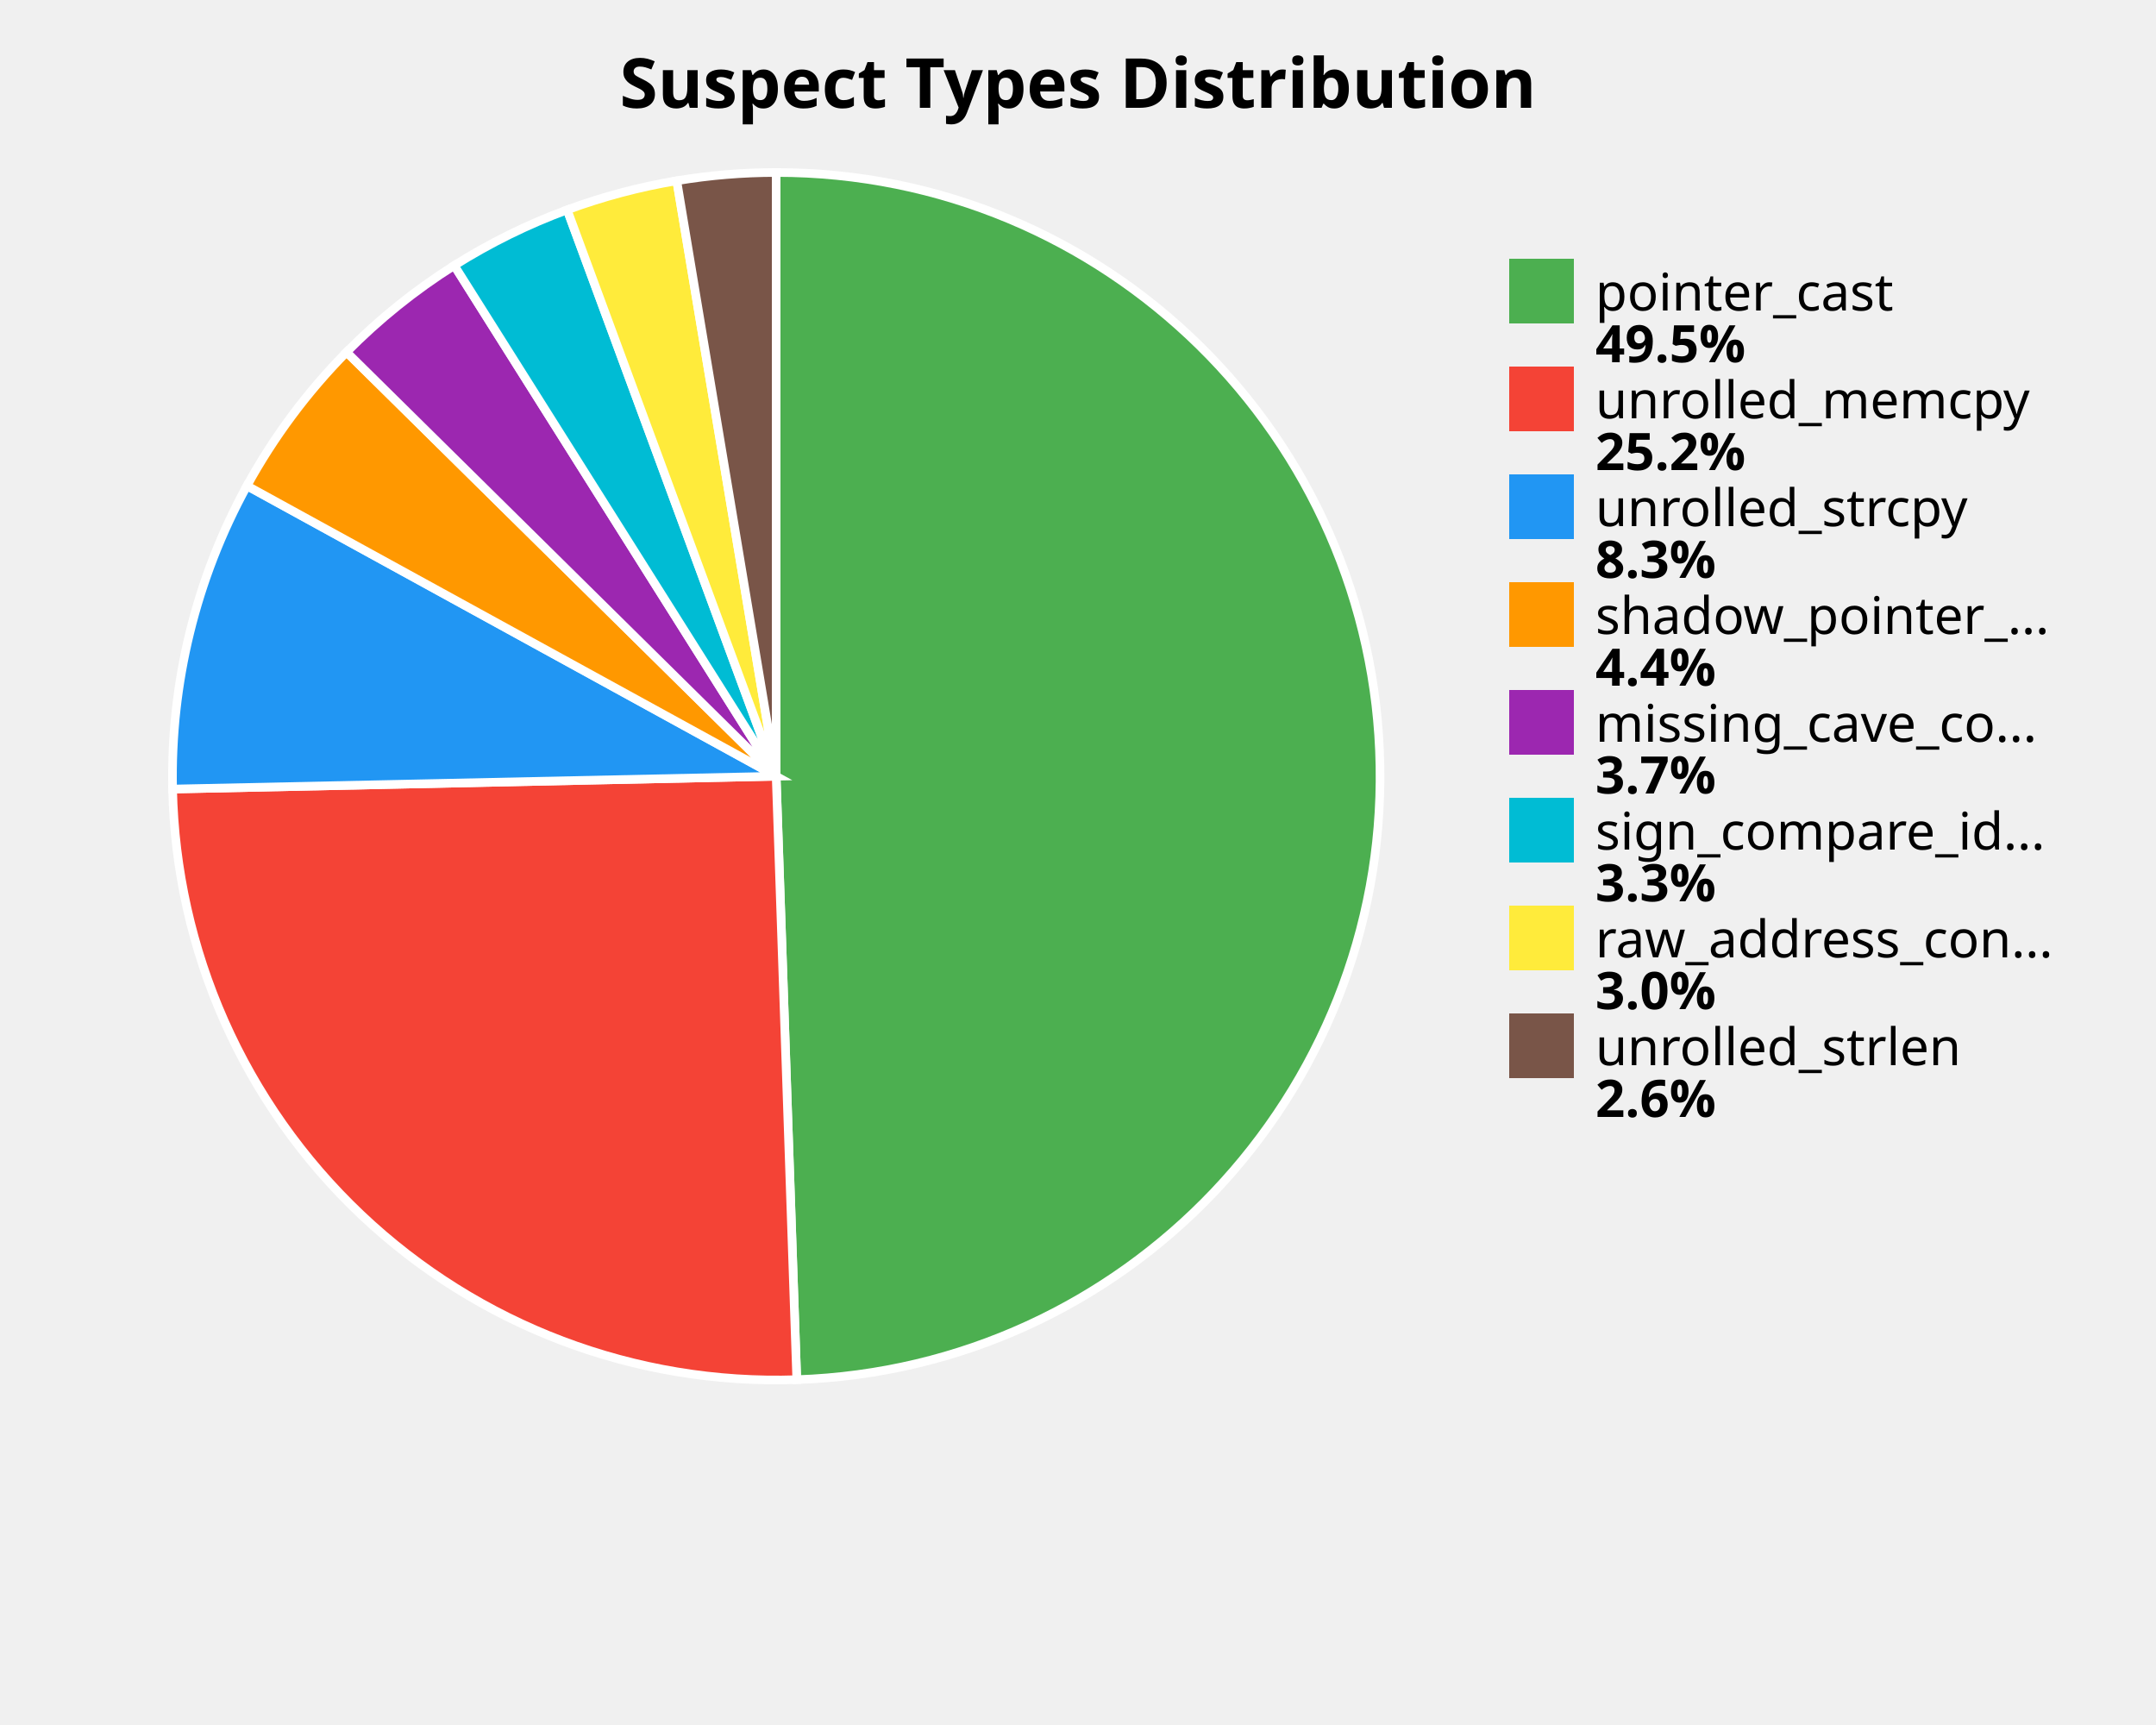
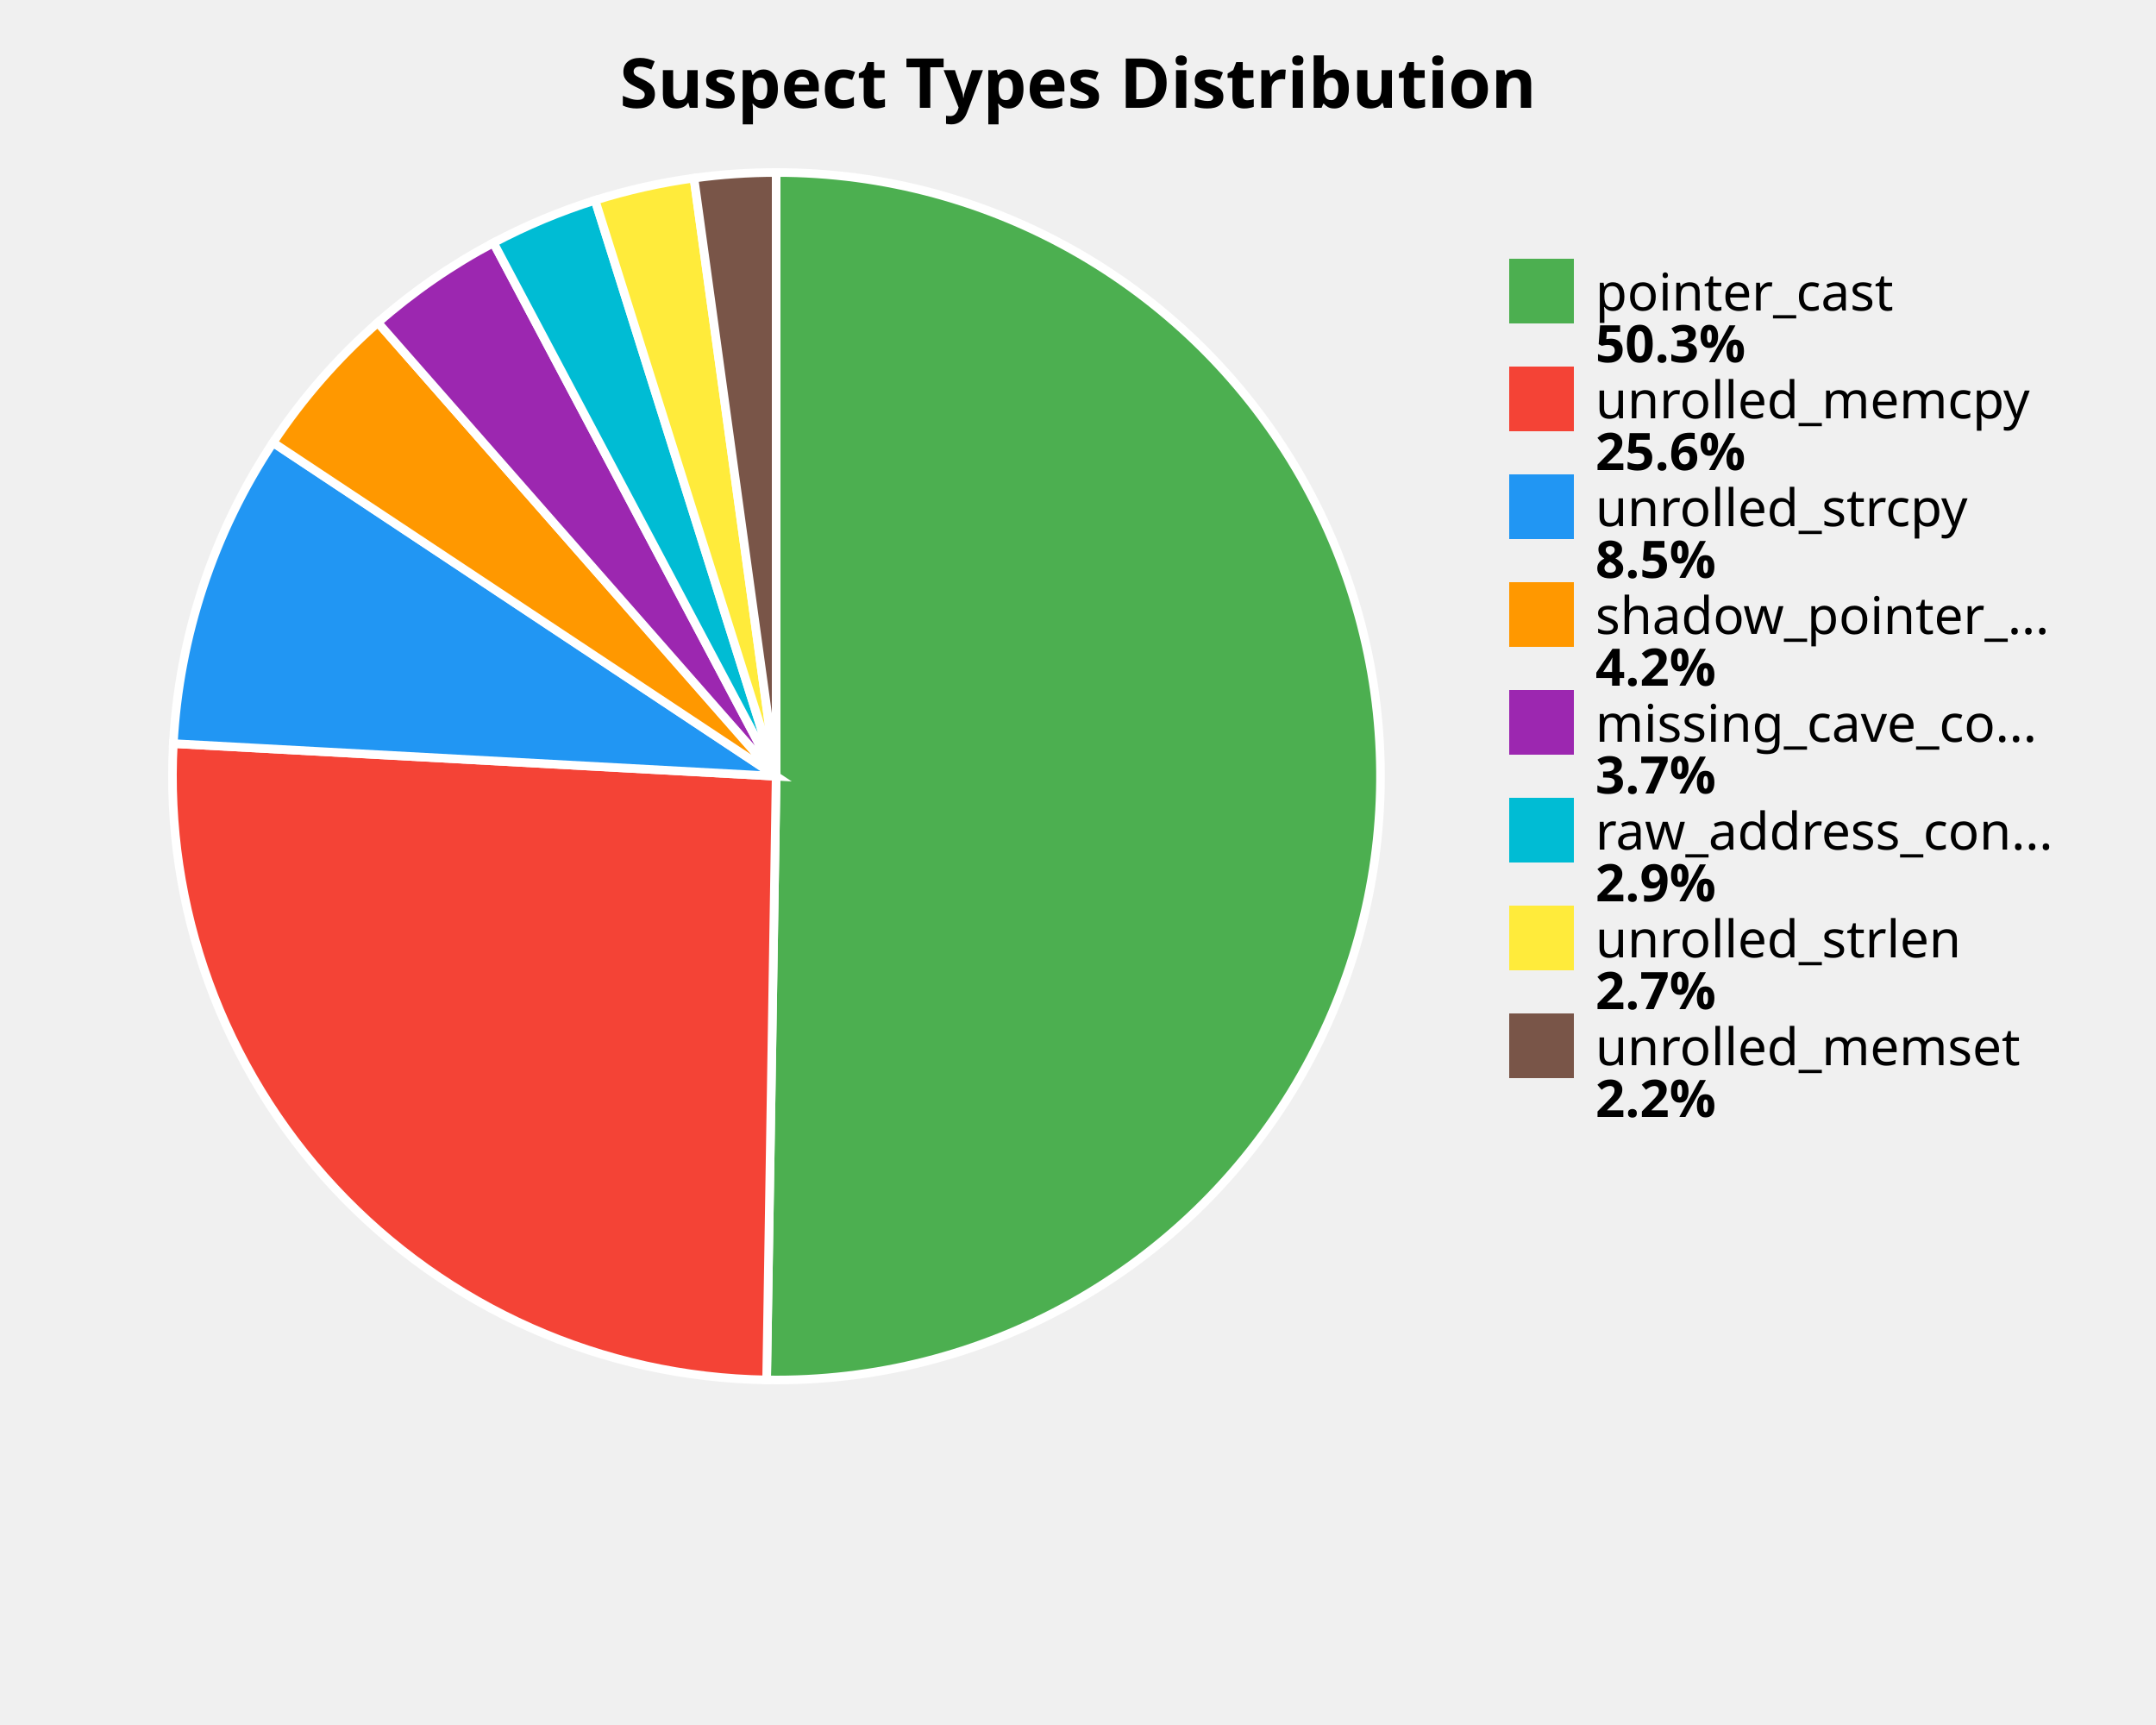
<svg xmlns="http://www.w3.org/2000/svg" width="500" height="400" viewBox="0 0 500 400">
  <style>
    .title { font: bold 16px sans-serif; }
    .label { font: 12px sans-serif; }
    .value { font: bold 12px sans-serif; }
  </style>
  <rect width="100%%" height="100%%" fill="white" />
  <text x="250" y="25" class="title" text-anchor="middle">Suspect Types Distribution</text>
-   <path d="M 180,180 L 180.00,40.00 A 140,140 0 0,1 184.78,319.92 Z" fill="#4CAF50" stroke="white" stroke-width="2" />
-   <path d="M 180,180 L 184.78,319.92 A 140,140 0 0,1 40.03,182.97 Z" fill="#F44336" stroke="white" stroke-width="2" />
-   <path d="M 180,180 L 40.03,182.97 A 140,140 0 0,1 57.27,112.65 Z" fill="#2196F3" stroke="white" stroke-width="2" />
-   <path d="M 180,180 L 57.27,112.65 A 140,140 0 0,1 80.37,81.65 Z" fill="#FF9800" stroke="white" stroke-width="2" />
-   <path d="M 180,180 L 80.37,81.65 A 140,140 0 0,1 105.35,61.56 Z" fill="#9C27B0" stroke="white" stroke-width="2" />
-   <path d="M 180,180 L 105.35,61.56 A 140,140 0 0,1 131.53,48.66 Z" fill="#00BCD4" stroke="white" stroke-width="2" />
-   <path d="M 180,180 L 131.53,48.66 A 140,140 0 0,1 156.95,41.91 Z" fill="#FFEB3B" stroke="white" stroke-width="2" />
-   <path d="M 180,180 L 156.95,41.91 A 140,140 0 0,1 180.00,40.00 Z" fill="#795548" stroke="white" stroke-width="2" />
+   <path d="M 180,180 L 180.00,40.00 A 140,140 0 1,1 177.79,319.98 Z" fill="#4CAF50" stroke="white" stroke-width="2" />
+   <path d="M 180,180 L 177.79,319.98 A 140,140 0 0,1 40.20,172.43 Z" fill="#F44336" stroke="white" stroke-width="2" />
+   <path d="M 180,180 L 40.20,172.43 A 140,140 0 0,1 63.32,102.63 Z" fill="#2196F3" stroke="white" stroke-width="2" />
+   <path d="M 180,180 L 63.32,102.63 A 140,140 0 0,1 87.63,74.80 Z" fill="#FF9800" stroke="white" stroke-width="2" />
+   <path d="M 180,180 L 87.63,74.80 A 140,140 0 0,1 114.44,56.30 Z" fill="#9C27B0" stroke="white" stroke-width="2" />
+   <path d="M 180,180 L 114.44,56.30 A 140,140 0 0,1 138.01,46.44 Z" fill="#00BCD4" stroke="white" stroke-width="2" />
+   <path d="M 180,180 L 138.01,46.44 A 140,140 0 0,1 160.94,41.30 Z" fill="#FFEB3B" stroke="white" stroke-width="2" />
+   <path d="M 180,180 L 160.94,41.30 A 140,140 0 0,1 180.00,40.00 Z" fill="#795548" stroke="white" stroke-width="2" />
  <rect x="350" y="60" width="15" height="15" fill="#4CAF50" />
  <text x="370" y="72" class="label">pointer_cast</text>
-   <text x="370" y="84" class="value">49.5%</text>
+   <text x="370" y="84" class="value">50.3%</text>
  <rect x="350" y="85" width="15" height="15" fill="#F44336" />
  <text x="370" y="97" class="label">unrolled_memcpy</text>
-   <text x="370" y="109" class="value">25.2%</text>
+   <text x="370" y="109" class="value">25.6%</text>
  <rect x="350" y="110" width="15" height="15" fill="#2196F3" />
  <text x="370" y="122" class="label">unrolled_strcpy</text>
-   <text x="370" y="134" class="value">8.3%</text>
+   <text x="370" y="134" class="value">8.5%</text>
  <rect x="350" y="135" width="15" height="15" fill="#FF9800" />
  <text x="370" y="147" class="label">shadow_pointer_...</text>
-   <text x="370" y="159" class="value">4.4%</text>
+   <text x="370" y="159" class="value">4.2%</text>
  <rect x="350" y="160" width="15" height="15" fill="#9C27B0" />
  <text x="370" y="172" class="label">missing_cave_co...</text>
  <text x="370" y="184" class="value">3.7%</text>
  <rect x="350" y="185" width="15" height="15" fill="#00BCD4" />
-   <text x="370" y="197" class="label">sign_compare_id...</text>
-   <text x="370" y="209" class="value">3.3%</text>
+   <text x="370" y="197" class="label">raw_address_con...</text>
+   <text x="370" y="209" class="value">2.9%</text>
  <rect x="350" y="210" width="15" height="15" fill="#FFEB3B" />
-   <text x="370" y="222" class="label">raw_address_con...</text>
-   <text x="370" y="234" class="value">3.0%</text>
+   <text x="370" y="222" class="label">unrolled_strlen</text>
+   <text x="370" y="234" class="value">2.7%</text>
  <rect x="350" y="235" width="15" height="15" fill="#795548" />
-   <text x="370" y="247" class="label">unrolled_strlen</text>
-   <text x="370" y="259" class="value">2.6%</text>
+   <text x="370" y="247" class="label">unrolled_memset</text>
+   <text x="370" y="259" class="value">2.2%</text>
</svg>
